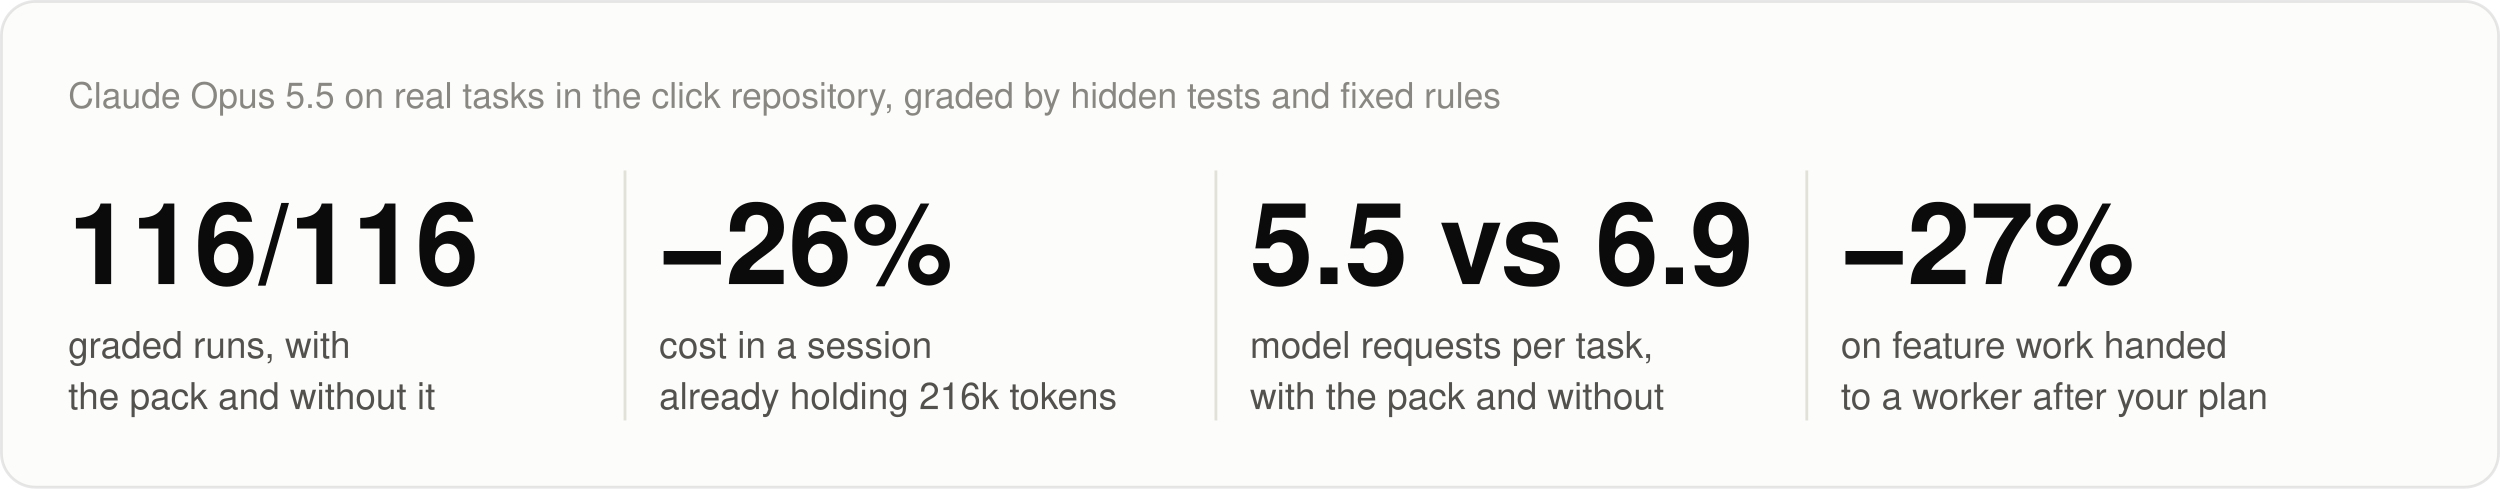
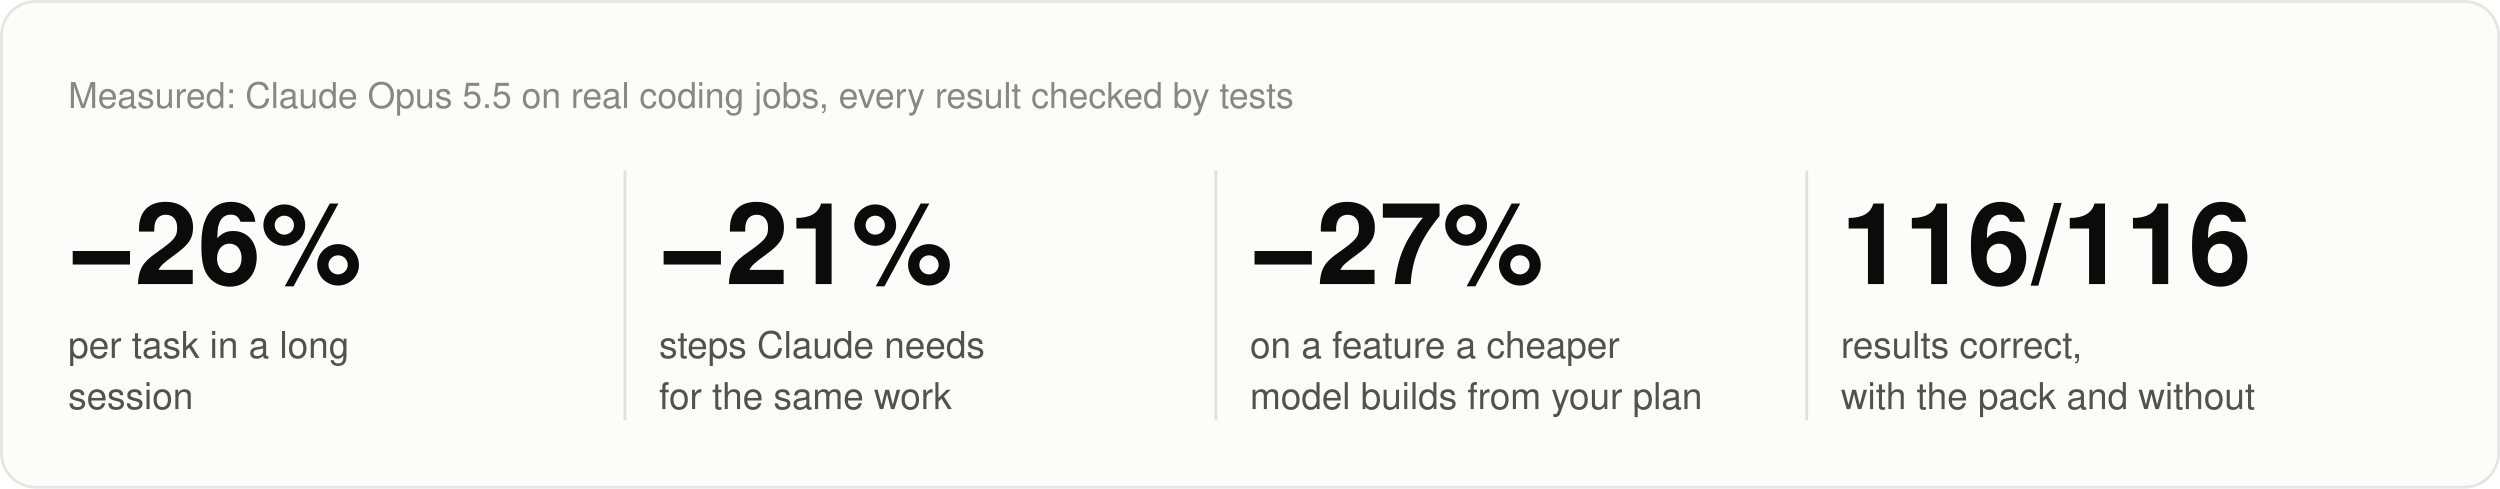
<svg xmlns="http://www.w3.org/2000/svg" width="880" height="172" viewBox="0 0 880 172" role="img" font-family="-apple-system, BlinkMacSystemFont, 'Segoe UI', Helvetica, Arial, sans-serif">
  <rect x="0.5" y="0.5" width="879" height="171" rx="12" fill="#fcfcfb" stroke="rgba(11,11,11,0.10)" />
-   <text x="24.0" y="38.0" font-size="12.5" font-weight="400" fill="#898781" text-anchor="start">Claude Opus 5.5 on real tasks in the click repository, graded by hidden tests and fixed rules</text>
-   <text x="24.0" y="100.0" font-size="40" font-weight="600" fill="#0b0b0b" text-anchor="start">116/116</text>
-   <text x="24.0" y="126.0" font-size="13" font-weight="400" fill="#52514e" text-anchor="start">graded runs, with</text>
-   <text x="24.0" y="144.0" font-size="13" font-weight="400" fill="#52514e" text-anchor="start">the pack and without it</text>
+   <text x="24.0" y="38.0" font-size="12.5" font-weight="400" fill="#898781" text-anchor="start">Measured: Claude Opus 5.5 on real coding jobs, every result checked by tests</text>
+   <text x="24.0" y="100.0" font-size="40" font-weight="600" fill="#0b0b0b" text-anchor="start">−26%</text>
+   <text x="24.0" y="126.0" font-size="13" font-weight="400" fill="#52514e" text-anchor="start">per task in a long</text>
+   <text x="24.0" y="144.0" font-size="13" font-weight="400" fill="#52514e" text-anchor="start">session</text>
  <line x1="220.0" y1="60" x2="220.0" y2="148" stroke="#e1e0d9" stroke-width="1" />
-   <text x="232.0" y="100.0" font-size="40" font-weight="600" fill="#0b0b0b" text-anchor="start">−26%</text>
-   <text x="232.0" y="126.0" font-size="13" font-weight="400" fill="#52514e" text-anchor="start">cost in a session</text>
-   <text x="232.0" y="144.0" font-size="13" font-weight="400" fill="#52514e" text-anchor="start">already holding 216k tokens</text>
+   <text x="232.0" y="100.0" font-size="40" font-weight="600" fill="#0b0b0b" text-anchor="start">−21%</text>
+   <text x="232.0" y="126.0" font-size="13" font-weight="400" fill="#52514e" text-anchor="start">steps Claude needs</text>
+   <text x="232.0" y="144.0" font-size="13" font-weight="400" fill="#52514e" text-anchor="start">for the same work</text>
  <line x1="428.0" y1="60" x2="428.0" y2="148" stroke="#e1e0d9" stroke-width="1" />
-   <text x="440.0" y="100.0" font-size="40" font-weight="600" fill="#0b0b0b" text-anchor="start">5.5 vs 6.9</text>
-   <text x="440.0" y="126.0" font-size="13" font-weight="400" fill="#52514e" text-anchor="start">model requests per task,</text>
-   <text x="440.0" y="144.0" font-size="13" font-weight="400" fill="#52514e" text-anchor="start">with the pack and without</text>
+   <text x="440.0" y="100.0" font-size="40" font-weight="600" fill="#0b0b0b" text-anchor="start">−27%</text>
+   <text x="440.0" y="126.0" font-size="13" font-weight="400" fill="#52514e" text-anchor="start">on a feature a cheaper</text>
+   <text x="440.0" y="144.0" font-size="13" font-weight="400" fill="#52514e" text-anchor="start">model builds from your plan</text>
  <line x1="636.0" y1="60" x2="636.0" y2="148" stroke="#e1e0d9" stroke-width="1" />
-   <text x="648.0" y="100.0" font-size="40" font-weight="600" fill="#0b0b0b" text-anchor="start">−27%</text>
-   <text x="648.0" y="126.0" font-size="13" font-weight="400" fill="#52514e" text-anchor="start">on feature work handed</text>
-   <text x="648.0" y="144.0" font-size="13" font-weight="400" fill="#52514e" text-anchor="start">to a worker after your plan</text>
+   <text x="648.0" y="100.0" font-size="40" font-weight="600" fill="#0b0b0b" text-anchor="start">116/116</text>
+   <text x="648.0" y="126.0" font-size="13" font-weight="400" fill="#52514e" text-anchor="start">results correct,</text>
+   <text x="648.0" y="144.0" font-size="13" font-weight="400" fill="#52514e" text-anchor="start">with the pack and without</text>
</svg>
